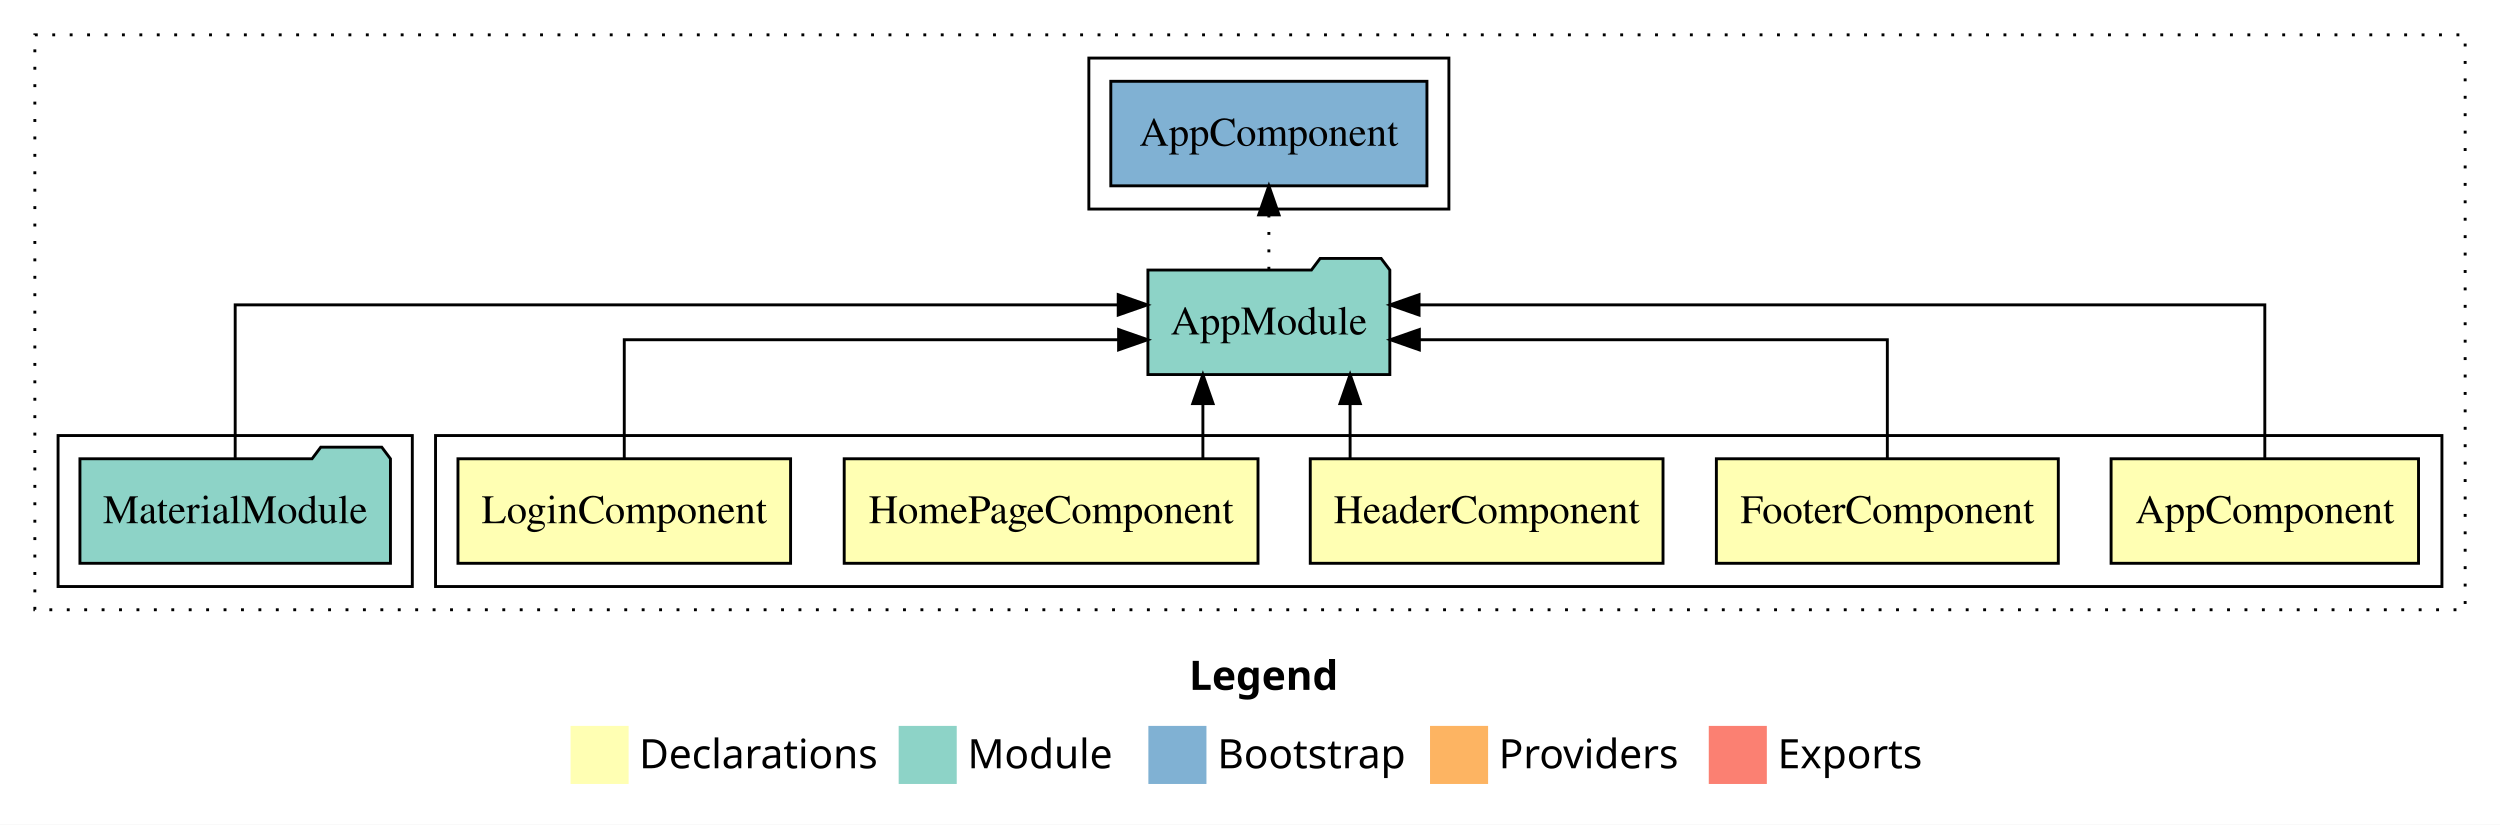
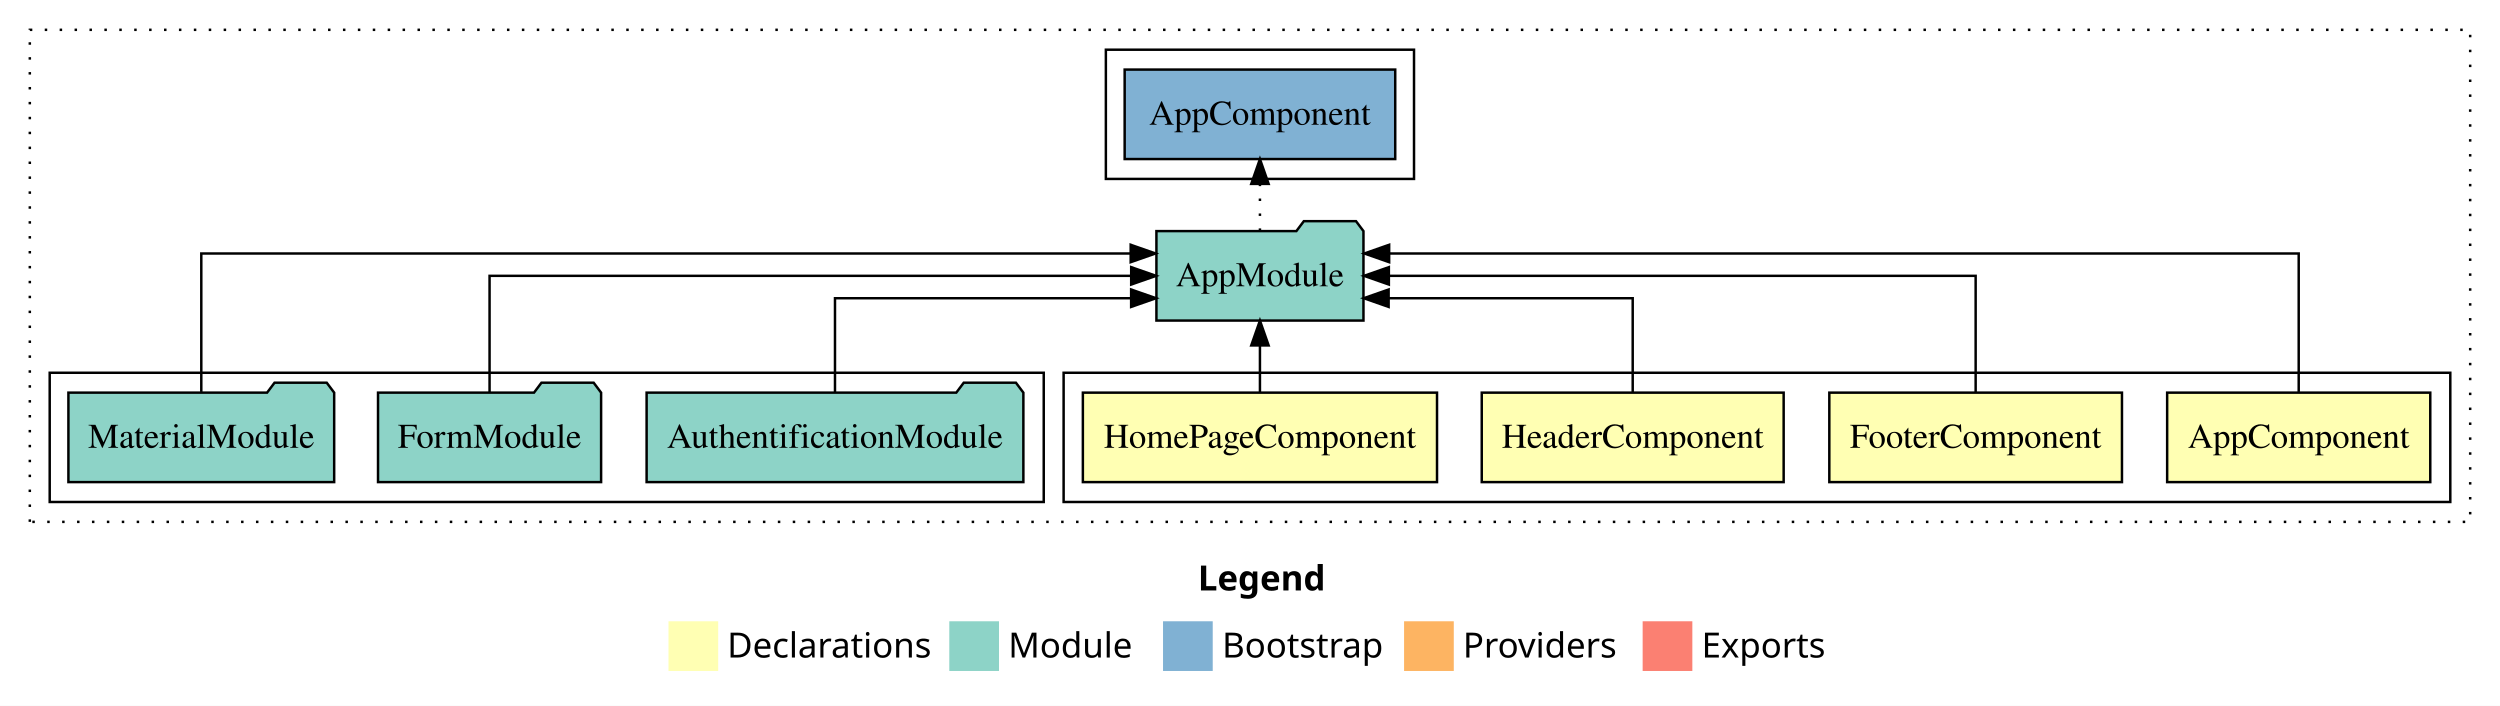
- <svg xmlns="http://www.w3.org/2000/svg" width="861pt" height="284pt" viewBox="0.00 0.00 861.00 284.00">
+ <svg xmlns="http://www.w3.org/2000/svg" width="1006pt" height="284pt" viewBox="0.00 0.00 1006.00 284.00">
  <g id="graph0" class="graph" transform="scale(1 1) rotate(0) translate(4 280)">
-     <polygon fill="#ffffff" stroke="transparent" points="-4,4 -4,-280 857,-280 857,4 -4,4" />
-     <text text-anchor="start" x="405.509" y="-42.4" font-family="sans-serif" font-weight="bold" font-size="14.00" fill="#000000">Legend</text>
-     <polygon fill="#ffffb3" stroke="transparent" points="192.5,-10 192.5,-30 212.5,-30 212.5,-10 192.5,-10" />
-     <text text-anchor="start" x="216.129" y="-15.4" font-family="sans-serif" font-size="14.00" fill="#000000">  Declarations</text>
-     <polygon fill="#8dd3c7" stroke="transparent" points="305.5,-10 305.5,-30 325.5,-30 325.5,-10 305.5,-10" />
-     <text text-anchor="start" x="329.225" y="-15.4" font-family="sans-serif" font-size="14.00" fill="#000000">  Module</text>
-     <polygon fill="#80b1d3" stroke="transparent" points="391.5,-10 391.5,-30 411.5,-30 411.5,-10 391.5,-10" />
-     <text text-anchor="start" x="415.281" y="-15.4" font-family="sans-serif" font-size="14.00" fill="#000000">  Bootstrap</text>
-     <polygon fill="#fdb462" stroke="transparent" points="488.5,-10 488.5,-30 508.5,-30 508.5,-10 488.5,-10" />
-     <text text-anchor="start" x="512.173" y="-15.4" font-family="sans-serif" font-size="14.00" fill="#000000">  Providers</text>
-     <polygon fill="#fb8072" stroke="transparent" points="584.5,-10 584.5,-30 604.5,-30 604.5,-10 584.5,-10" />
-     <text text-anchor="start" x="608.226" y="-15.4" font-family="sans-serif" font-size="14.00" fill="#000000">  Exports</text>
+     <polygon fill="#ffffff" stroke="transparent" points="-4,4 -4,-280 1002,-280 1002,4 -4,4" />
+     <text text-anchor="start" x="478.009" y="-42.4" font-family="sans-serif" font-weight="bold" font-size="14.00" fill="#000000">Legend</text>
+     <polygon fill="#ffffb3" stroke="transparent" points="265,-10 265,-30 285,-30 285,-10 265,-10" />
+     <text text-anchor="start" x="288.629" y="-15.4" font-family="sans-serif" font-size="14.00" fill="#000000">  Declarations</text>
+     <polygon fill="#8dd3c7" stroke="transparent" points="378,-10 378,-30 398,-30 398,-10 378,-10" />
+     <text text-anchor="start" x="401.725" y="-15.4" font-family="sans-serif" font-size="14.00" fill="#000000">  Module</text>
+     <polygon fill="#80b1d3" stroke="transparent" points="464,-10 464,-30 484,-30 484,-10 464,-10" />
+     <text text-anchor="start" x="487.781" y="-15.4" font-family="sans-serif" font-size="14.00" fill="#000000">  Bootstrap</text>
+     <polygon fill="#fdb462" stroke="transparent" points="561,-10 561,-30 581,-30 581,-10 561,-10" />
+     <text text-anchor="start" x="584.673" y="-15.4" font-family="sans-serif" font-size="14.00" fill="#000000">  Providers</text>
+     <polygon fill="#fb8072" stroke="transparent" points="657,-10 657,-30 677,-30 677,-10 657,-10" />
+     <text text-anchor="start" x="680.726" y="-15.4" font-family="sans-serif" font-size="14.00" fill="#000000">  Exports</text>
    <g id="clust1" class="cluster">
-       <polygon fill="none" stroke="#000000" stroke-dasharray="1,5" points="8,-70 8,-268 845,-268 845,-70 8,-70" />
+       <polygon fill="none" stroke="#000000" stroke-dasharray="1,5" points="8,-70 8,-268 990,-268 990,-70 8,-70" />
    </g>
    <g id="clust2" class="cluster">
-       <polygon fill="none" stroke="#000000" points="146,-78 146,-130 837,-130 837,-78 146,-78" />
+       <polygon fill="none" stroke="#000000" points="424,-78 424,-130 982,-130 982,-78 424,-78" />
    </g>
-     <g id="clust8" class="cluster">
-       <polygon fill="none" stroke="#000000" points="16,-78 16,-130 138,-130 138,-78 16,-78" />
+     <g id="clust7" class="cluster">
+       <polygon fill="none" stroke="#000000" points="16,-78 16,-130 416,-130 416,-78 16,-78" />
    </g>
-     <g id="clust10" class="cluster">
-       <polygon fill="none" stroke="#000000" points="371,-208 371,-260 495,-260 495,-208 371,-208" />
+     <g id="clust9" class="cluster">
+       <polygon fill="none" stroke="#000000" points="441,-208 441,-260 565,-260 565,-208 441,-208" />
    </g>
    <g id="node1" class="node">
-       <polygon fill="#ffffb3" stroke="#000000" points="828.94,-122 723.06,-122 723.06,-86 828.94,-86 828.94,-122" />
-       <text text-anchor="middle" x="776" y="-99.8" font-family="Times,serif" font-size="14.00" fill="#000000">AppComponent</text>
+       <polygon fill="#ffffb3" stroke="#000000" points="973.94,-122 868.06,-122 868.06,-86 973.94,-86 973.94,-122" />
+       <text text-anchor="middle" x="921" y="-99.8" font-family="Times,serif" font-size="14.00" fill="#000000">AppComponent</text>
+     </g>
+     <g id="node5" class="node">
+       <polygon fill="#8dd3c7" stroke="#000000" points="544.657,-187 541.657,-191 520.657,-191 517.657,-187 461.343,-187 461.343,-151 544.657,-151 544.657,-187" />
+       <text text-anchor="middle" x="503" y="-164.8" font-family="Times,serif" font-size="14.00" fill="#000000">AppModule</text>
+     </g>
+     <g id="edge1" class="edge">
+       <path fill="none" stroke="#000000" d="M921,-122.292C921,-144.206 921,-178 921,-178 921,-178 554.993,-178 554.993,-178" />
+       <polygon fill="#000000" stroke="#000000" points="554.993,-174.5 544.993,-178 554.993,-181.5 554.993,-174.5" />
+     </g>
+     <g id="node2" class="node">
+       <polygon fill="#ffffb3" stroke="#000000" points="849.881,-122 732.119,-122 732.119,-86 849.881,-86 849.881,-122" />
+       <text text-anchor="middle" x="791" y="-99.8" font-family="Times,serif" font-size="14.00" fill="#000000">FooterComponent</text>
+     </g>
+     <g id="edge2" class="edge">
+       <path fill="none" stroke="#000000" d="M791,-122.106C791,-141.339 791,-169 791,-169 791,-169 554.878,-169 554.878,-169" />
+       <polygon fill="#000000" stroke="#000000" points="554.878,-165.5 544.878,-169 554.878,-172.5 554.878,-165.5" />
+     </g>
+     <g id="node3" class="node">
+       <polygon fill="#ffffb3" stroke="#000000" points="713.744,-122 592.256,-122 592.256,-86 713.744,-86 713.744,-122" />
+       <text text-anchor="middle" x="653" y="-99.8" font-family="Times,serif" font-size="14.00" fill="#000000">HeaderComponent</text>
+     </g>
+     <g id="edge3" class="edge">
+       <path fill="none" stroke="#000000" d="M653,-122.027C653,-138.398 653,-160 653,-160 653,-160 554.783,-160 554.783,-160" />
+       <polygon fill="#000000" stroke="#000000" points="554.783,-156.5 544.783,-160 554.783,-163.5 554.783,-156.5" />
+     </g>
+     <g id="node4" class="node">
+       <polygon fill="#ffffb3" stroke="#000000" points="574.256,-122 431.744,-122 431.744,-86 574.256,-86 574.256,-122" />
+       <text text-anchor="middle" x="503" y="-99.8" font-family="Times,serif" font-size="14.00" fill="#000000">HomePageComponent</text>
+     </g>
+     <g id="edge4" class="edge">
+       <path fill="none" stroke="#000000" d="M503,-122.106C503,-122.106 503,-140.991 503,-140.991" />
+       <polygon fill="#000000" stroke="#000000" points="499.5,-140.991 503,-150.991 506.5,-140.991 499.5,-140.991" />
+     </g>
+     <g id="node9" class="node">
+       <polygon fill="#80b1d3" stroke="#000000" points="557.439,-252 448.561,-252 448.561,-216 557.439,-216 557.439,-252" />
+       <text text-anchor="middle" x="503" y="-229.8" font-family="Times,serif" font-size="14.00" fill="#000000">AppComponent </text>
+     </g>
+     <g id="edge8" class="edge">
+       <path fill="none" stroke="#000000" stroke-dasharray="1,5" d="M503,-187.106C503,-187.106 503,-205.991 503,-205.991" />
+       <polygon fill="#000000" stroke="#000000" points="499.5,-205.991 503,-215.991 506.5,-205.991 499.5,-205.991" />
    </g>
    <g id="node6" class="node">
-       <polygon fill="#8dd3c7" stroke="#000000" points="474.657,-187 471.657,-191 450.657,-191 447.657,-187 391.343,-187 391.343,-151 474.657,-151 474.657,-187" />
-       <text text-anchor="middle" x="433" y="-164.8" font-family="Times,serif" font-size="14.00" fill="#000000">AppModule</text>
-     </g>
-     <g id="edge1" class="edge">
-       <path fill="none" stroke="#000000" d="M776,-122.284C776,-143.321 776,-175 776,-175 776,-175 484.716,-175 484.716,-175" />
-       <polygon fill="#000000" stroke="#000000" points="484.716,-171.5 474.716,-175 484.716,-178.5 484.716,-171.5" />
-     </g>
-     <g id="node2" class="node">
-       <polygon fill="#ffffb3" stroke="#000000" points="704.881,-122 587.119,-122 587.119,-86 704.881,-86 704.881,-122" />
-       <text text-anchor="middle" x="646" y="-99.8" font-family="Times,serif" font-size="14.00" fill="#000000">FooterComponent</text>
-     </g>
-     <g id="edge2" class="edge">
-       <path fill="none" stroke="#000000" d="M646,-122.022C646,-139.373 646,-163 646,-163 646,-163 484.828,-163 484.828,-163" />
-       <polygon fill="#000000" stroke="#000000" points="484.828,-159.5 474.828,-163 484.828,-166.5 484.828,-159.5" />
-     </g>
-     <g id="node3" class="node">
-       <polygon fill="#ffffb3" stroke="#000000" points="568.744,-122 447.256,-122 447.256,-86 568.744,-86 568.744,-122" />
-       <text text-anchor="middle" x="508" y="-99.8" font-family="Times,serif" font-size="14.00" fill="#000000">HeaderComponent</text>
-     </g>
-     <g id="edge3" class="edge">
-       <path fill="none" stroke="#000000" d="M460.978,-122.106C460.978,-122.106 460.978,-140.991 460.978,-140.991" />
-       <polygon fill="#000000" stroke="#000000" points="457.478,-140.991 460.978,-150.991 464.478,-140.991 457.478,-140.991" />
-     </g>
-     <g id="node4" class="node">
-       <polygon fill="#ffffb3" stroke="#000000" points="429.256,-122 286.744,-122 286.744,-86 429.256,-86 429.256,-122" />
-       <text text-anchor="middle" x="358" y="-99.8" font-family="Times,serif" font-size="14.00" fill="#000000">HomePageComponent</text>
-     </g>
-     <g id="edge4" class="edge">
-       <path fill="none" stroke="#000000" d="M410.275,-122.106C410.275,-122.106 410.275,-140.991 410.275,-140.991" />
-       <polygon fill="#000000" stroke="#000000" points="406.775,-140.991 410.275,-150.991 413.775,-140.991 406.775,-140.991" />
-     </g>
-     <g id="node5" class="node">
-       <polygon fill="#ffffb3" stroke="#000000" points="268.276,-122 153.724,-122 153.724,-86 268.276,-86 268.276,-122" />
-       <text text-anchor="middle" x="211" y="-99.8" font-family="Times,serif" font-size="14.00" fill="#000000">LoginComponent</text>
+       <polygon fill="#8dd3c7" stroke="#000000" points="407.805,-122 404.805,-126 383.805,-126 380.805,-122 256.195,-122 256.195,-86 407.805,-86 407.805,-122" />
+       <text text-anchor="middle" x="332" y="-99.8" font-family="Times,serif" font-size="14.00" fill="#000000">AuthentificationModule</text>
    </g>
    <g id="edge5" class="edge">
-       <path fill="none" stroke="#000000" d="M211,-122.022C211,-139.373 211,-163 211,-163 211,-163 381.243,-163 381.243,-163" />
-       <polygon fill="#000000" stroke="#000000" points="381.243,-166.5 391.243,-163 381.243,-159.5 381.243,-166.5" />
+       <path fill="none" stroke="#000000" d="M332,-122.027C332,-138.398 332,-160 332,-160 332,-160 451.169,-160 451.169,-160" />
+       <polygon fill="#000000" stroke="#000000" points="451.169,-163.5 461.169,-160 451.169,-156.5 451.169,-163.5" />
+     </g>
+     <g id="node7" class="node">
+       <polygon fill="#8dd3c7" stroke="#000000" points="237.884,-122 234.884,-126 213.884,-126 210.884,-122 148.116,-122 148.116,-86 237.884,-86 237.884,-122" />
+       <text text-anchor="middle" x="193" y="-99.8" font-family="Times,serif" font-size="14.00" fill="#000000">FormModule</text>
+     </g>
+     <g id="edge6" class="edge">
+       <path fill="none" stroke="#000000" d="M193,-122.106C193,-141.339 193,-169 193,-169 193,-169 451.192,-169 451.192,-169" />
+       <polygon fill="#000000" stroke="#000000" points="451.192,-172.5 461.192,-169 451.192,-165.5 451.192,-172.5" />
    </g>
    <g id="node8" class="node">
-       <polygon fill="#80b1d3" stroke="#000000" points="487.439,-252 378.561,-252 378.561,-216 487.439,-216 487.439,-252" />
-       <text text-anchor="middle" x="433" y="-229.8" font-family="Times,serif" font-size="14.00" fill="#000000">AppComponent </text>
-     </g>
-     <g id="edge7" class="edge">
-       <path fill="none" stroke="#000000" stroke-dasharray="1,5" d="M433,-187.106C433,-187.106 433,-205.991 433,-205.991" />
-       <polygon fill="#000000" stroke="#000000" points="429.5,-205.991 433,-215.991 436.5,-205.991 429.5,-205.991" />
-     </g>
-     <g id="node7" class="node">
      <polygon fill="#8dd3c7" stroke="#000000" points="130.471,-122 127.471,-126 106.471,-126 103.471,-122 23.529,-122 23.529,-86 130.471,-86 130.471,-122" />
      <text text-anchor="middle" x="77" y="-99.8" font-family="Times,serif" font-size="14.00" fill="#000000">MaterialModule</text>
    </g>
-     <g id="edge6" class="edge">
-       <path fill="none" stroke="#000000" d="M77,-122.284C77,-143.321 77,-175 77,-175 77,-175 381.115,-175 381.115,-175" />
-       <polygon fill="#000000" stroke="#000000" points="381.115,-178.5 391.115,-175 381.115,-171.5 381.115,-178.5" />
+     <g id="edge7" class="edge">
+       <path fill="none" stroke="#000000" d="M77,-122.292C77,-144.206 77,-178 77,-178 77,-178 450.988,-178 450.988,-178" />
+       <polygon fill="#000000" stroke="#000000" points="450.988,-181.5 460.988,-178 450.988,-174.5 450.988,-181.5" />
    </g>
  </g>
</svg>
